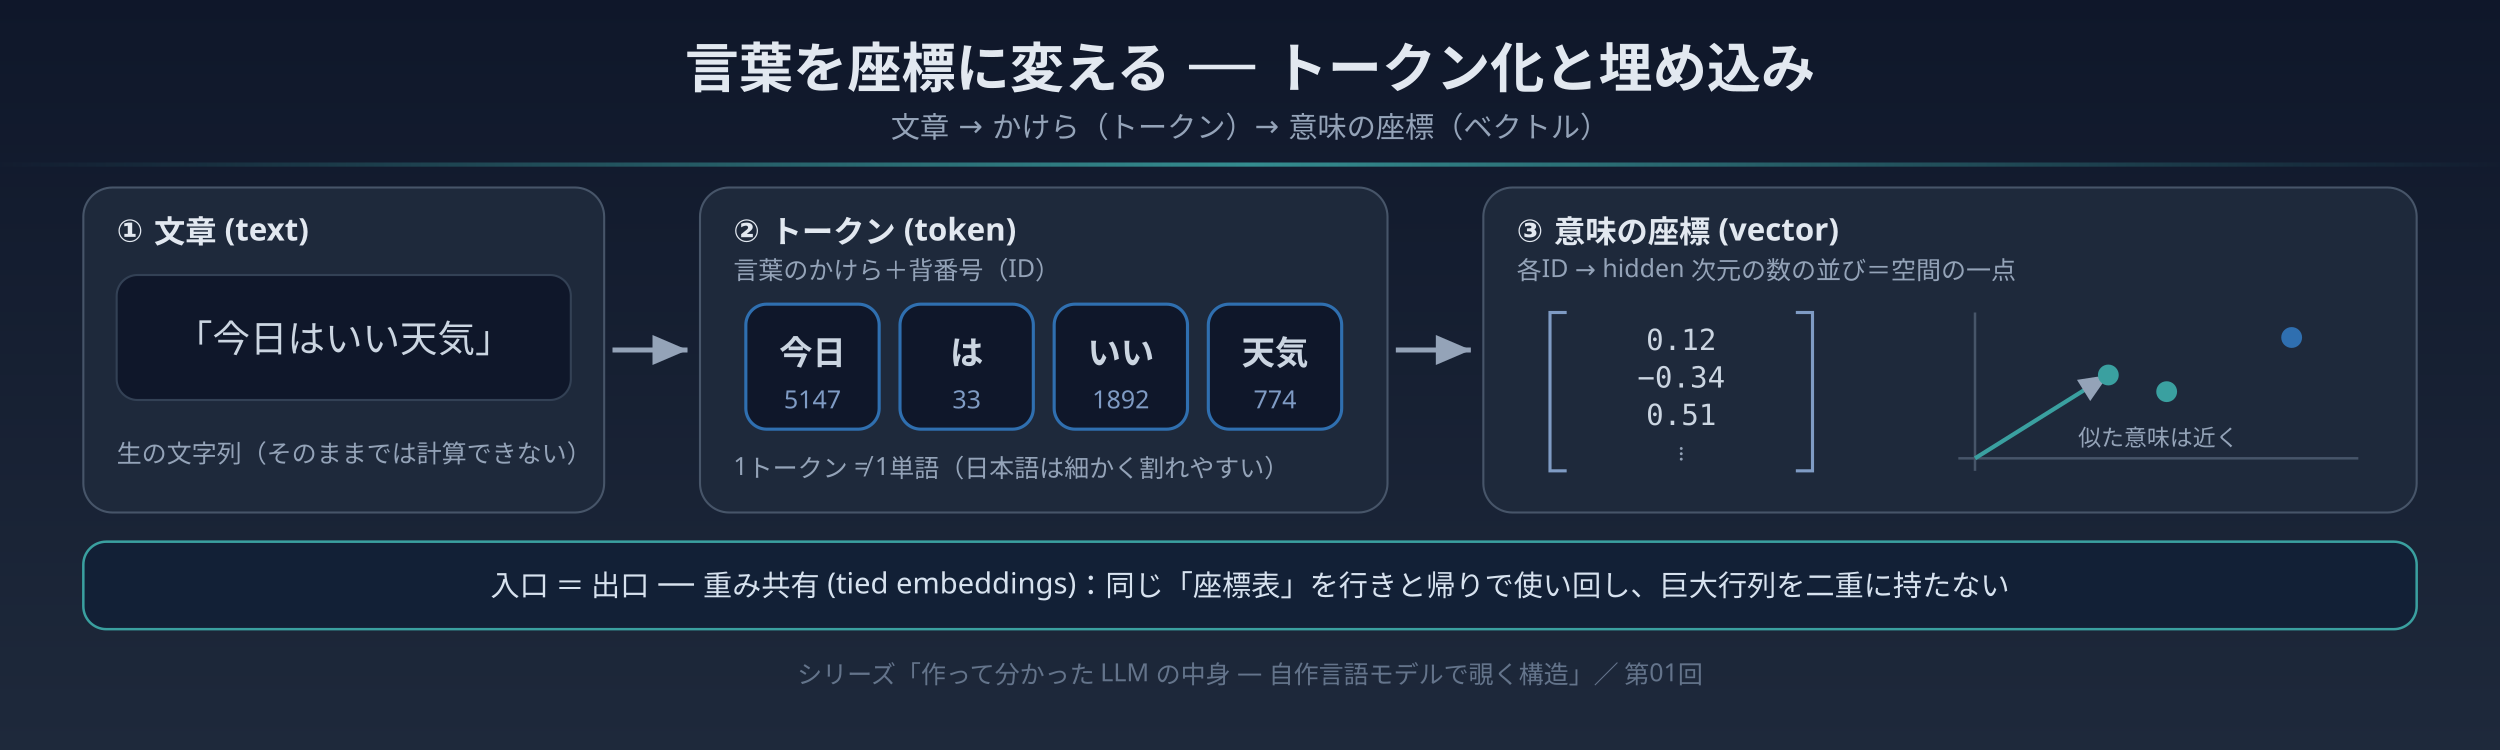
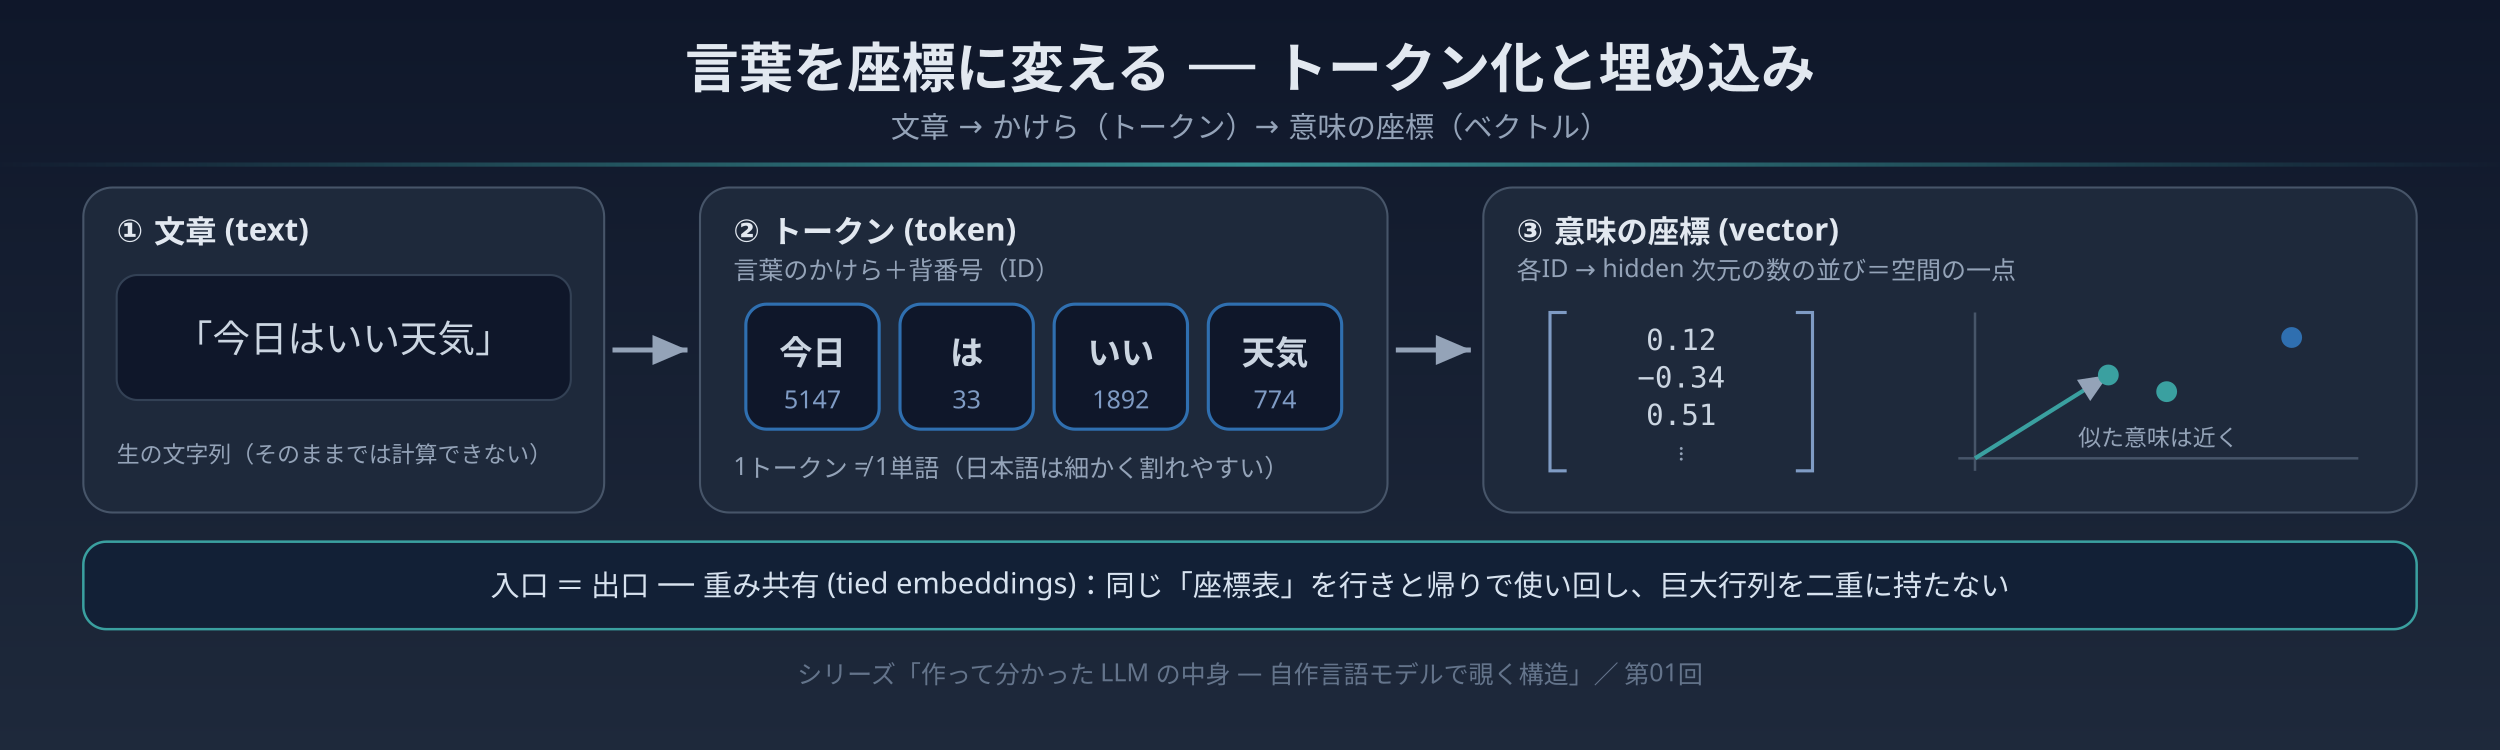
<svg xmlns="http://www.w3.org/2000/svg" viewBox="0 0 1200 360" role="img" aria-label="第01回ヒーロー — 言葉を座標に変える: 文章 → かけら(トークン) → 意味の座標(ベクトル)。入口=出口の重み共有(tied embeddings)。" style="width:100%;height:auto;max-width:1200px" font-family="'Segoe UI','Hiragino Kaku Gothic ProN','Noto Sans JP','Yu Gothic',sans-serif">
  <defs>
    <linearGradient id="bgGrad" x1="0" y1="0" x2="0" y2="1">
      <stop offset="0%" stop-color="#0f172a" />
      <stop offset="100%" stop-color="#1e293b" />
    </linearGradient>
    <linearGradient id="ribbon" x1="0" y1="0" x2="1" y2="0">
      <stop offset="0%" stop-color="#3aa0a0" stop-opacity="0" />
      <stop offset="50%" stop-color="#3aa0a0" stop-opacity="0.85" />
      <stop offset="100%" stop-color="#3aa0a0" stop-opacity="0" />
    </linearGradient>
    <marker id="ah" markerWidth="10" markerHeight="10" refX="7" refY="3" orient="auto" markerUnits="strokeWidth">
      <path d="M0,0 L7,3 L0,6 Z" fill="#94a3b8" />
    </marker>
  </defs>
  <rect width="1200" height="360" fill="url(#bgGrad)" />
  <text x="600" y="42" fill="#e2e8f0" font-size="26" font-weight="700" text-anchor="middle">言葉を座標に変える ── トークン化と埋め込み</text>
  <text x="600" y="66" fill="#94a3b8" font-size="14" text-anchor="middle">文章 → かけら（トークン）→ 意味の座標（ベクトル）</text>
  <rect x="0" y="78" width="1200" height="2" fill="url(#ribbon)">
    <animate attributeName="x" from="-1200" to="1200" dur="7s" repeatCount="indefinite" />
  </rect>
  <g>
    <rect x="40" y="90" width="250" height="156" rx="14" fill="#1e293b" stroke="#475569" stroke-width="1" />
    <text x="56" y="116" fill="#e2e8f0" font-size="15" font-weight="700">① 文章 (text)</text>
    <rect x="56" y="132" width="218" height="60" rx="10" fill="#0f172a" stroke="#334155" stroke-width="1" />
    <text x="165" y="169" fill="#cbd5e1" font-size="18" text-anchor="middle">「今日はいい天気」</text>
-     <text x="56" y="222" fill="#94a3b8" font-size="12">生の文字列（そのままでは計算できない）</text>
+     <text x="56" y="222" fill="#94a3b8" font-size="11">生の文字列（そのままでは計算できない）</text>
  </g>
  <line x1="294" y1="168" x2="330" y2="168" stroke="#94a3b8" stroke-width="2.4" marker-end="url(#ah)" />
  <g>
    <rect x="336" y="90" width="330" height="156" rx="14" fill="#1e293b" stroke="#475569" stroke-width="1" />
    <text x="352" y="116" fill="#e2e8f0" font-size="15" font-weight="700">② トークン (token)</text>
    <text x="352" y="134" fill="#94a3b8" font-size="12">言葉のかけら＋背番号（ID）</text>
    <g font-size="16" text-anchor="middle">
      <g>
        <rect x="358" y="146" width="64" height="60" rx="10" fill="#0f172a" stroke="#2f6fb0" stroke-width="1.5" />
        <text x="390" y="175" fill="#cbd5e1" font-weight="700">今日</text>
        <text x="390" y="196" fill="#7f9bc4" font-size="12">5147</text>
      </g>
      <g>
        <rect x="432" y="146" width="64" height="60" rx="10" fill="#0f172a" stroke="#2f6fb0" stroke-width="1.5" />
        <text x="464" y="175" fill="#cbd5e1" font-weight="700">は</text>
        <text x="464" y="196" fill="#7f9bc4" font-size="12">33</text>
      </g>
      <g>
        <rect x="506" y="146" width="64" height="60" rx="10" fill="#0f172a" stroke="#2f6fb0" stroke-width="1.5" />
        <text x="538" y="175" fill="#cbd5e1" font-weight="700">いい</text>
        <text x="538" y="196" fill="#7f9bc4" font-size="12">1892</text>
      </g>
      <g>
        <rect x="580" y="146" width="64" height="60" rx="10" fill="#0f172a" stroke="#2f6fb0" stroke-width="1.5" />
        <text x="612" y="175" fill="#cbd5e1" font-weight="700">天気</text>
        <text x="612" y="196" fill="#7f9bc4" font-size="12">774</text>
      </g>
    </g>
    <text x="352" y="228" fill="#94a3b8" font-size="12">1トークン ≠ 1単語（日本語は細かく割れやすい）</text>
  </g>
  <line x1="670" y1="168" x2="706" y2="168" stroke="#94a3b8" stroke-width="2.4" marker-end="url(#ah)" />
  <g>
    <rect x="712" y="90" width="448" height="156" rx="14" fill="#1e293b" stroke="#475569" stroke-width="1" />
    <text x="728" y="116" fill="#e2e8f0" font-size="15" font-weight="700">③ 意味の座標 (vector)</text>
    <text x="728" y="134" fill="#94a3b8" font-size="12">各ID → hidden 次元の数の並び＝空間の一点</text>
    <g font-family="'Consolas','SFMono-Regular',monospace">
      <path d="M 752 150 L 744 150 L 744 226 L 752 226" fill="none" stroke="#7f9bc4" stroke-width="1.5" />
      <path d="M 862 150 L 870 150 L 870 226 L 862 226" fill="none" stroke="#7f9bc4" stroke-width="1.5" />
      <text x="807" y="168" fill="#cbd5e1" font-size="14" text-anchor="middle">0.12</text>
      <text x="807" y="186" fill="#cbd5e1" font-size="14" text-anchor="middle">−0.34</text>
      <text x="807" y="204" fill="#cbd5e1" font-size="14" text-anchor="middle">0.51</text>
      <text x="807" y="221" fill="#94a3b8" font-size="14" text-anchor="middle">⋮</text>
    </g>
    <g>
      <line x1="940" y1="220" x2="1132" y2="220" stroke="#475569" stroke-width="1.2" />
      <line x1="948" y1="150" x2="948" y2="226" stroke="#475569" stroke-width="1.2" />
      <line x1="948" y1="220" x2="1012" y2="180" stroke="#3aa0a0" stroke-width="2" marker-end="url(#ah)" />
      <circle cx="1012" cy="180" r="5" fill="#3aa0a0" />
      <circle cx="1040" cy="188" r="5" fill="#3aa0a0" />
      <circle cx="1100" cy="162" r="5" fill="#2f6fb0" />
      <text x="1036" y="214" fill="#94a3b8" font-size="11" text-anchor="middle">似た意味は近く</text>
    </g>
  </g>
  <rect x="40" y="260" width="1120" height="42" rx="11" fill="#122036" stroke="#3aa0a0" stroke-width="1.2" />
  <text x="600" y="286" fill="#d7e2ef" font-size="14" text-anchor="middle">入口 ＝ 出口 ── 重み共有 (tied embeddings)：同じ「座標表」を行きと帰りで使い回し、巨大行列を二重に持たない</text>
  <text x="600" y="328" fill="#64748b" font-size="12" text-anchor="middle">シリーズ「作って分かった LLM の中身 ― 自作言語モデルで覗く構造」／ 第01回</text>
</svg>
